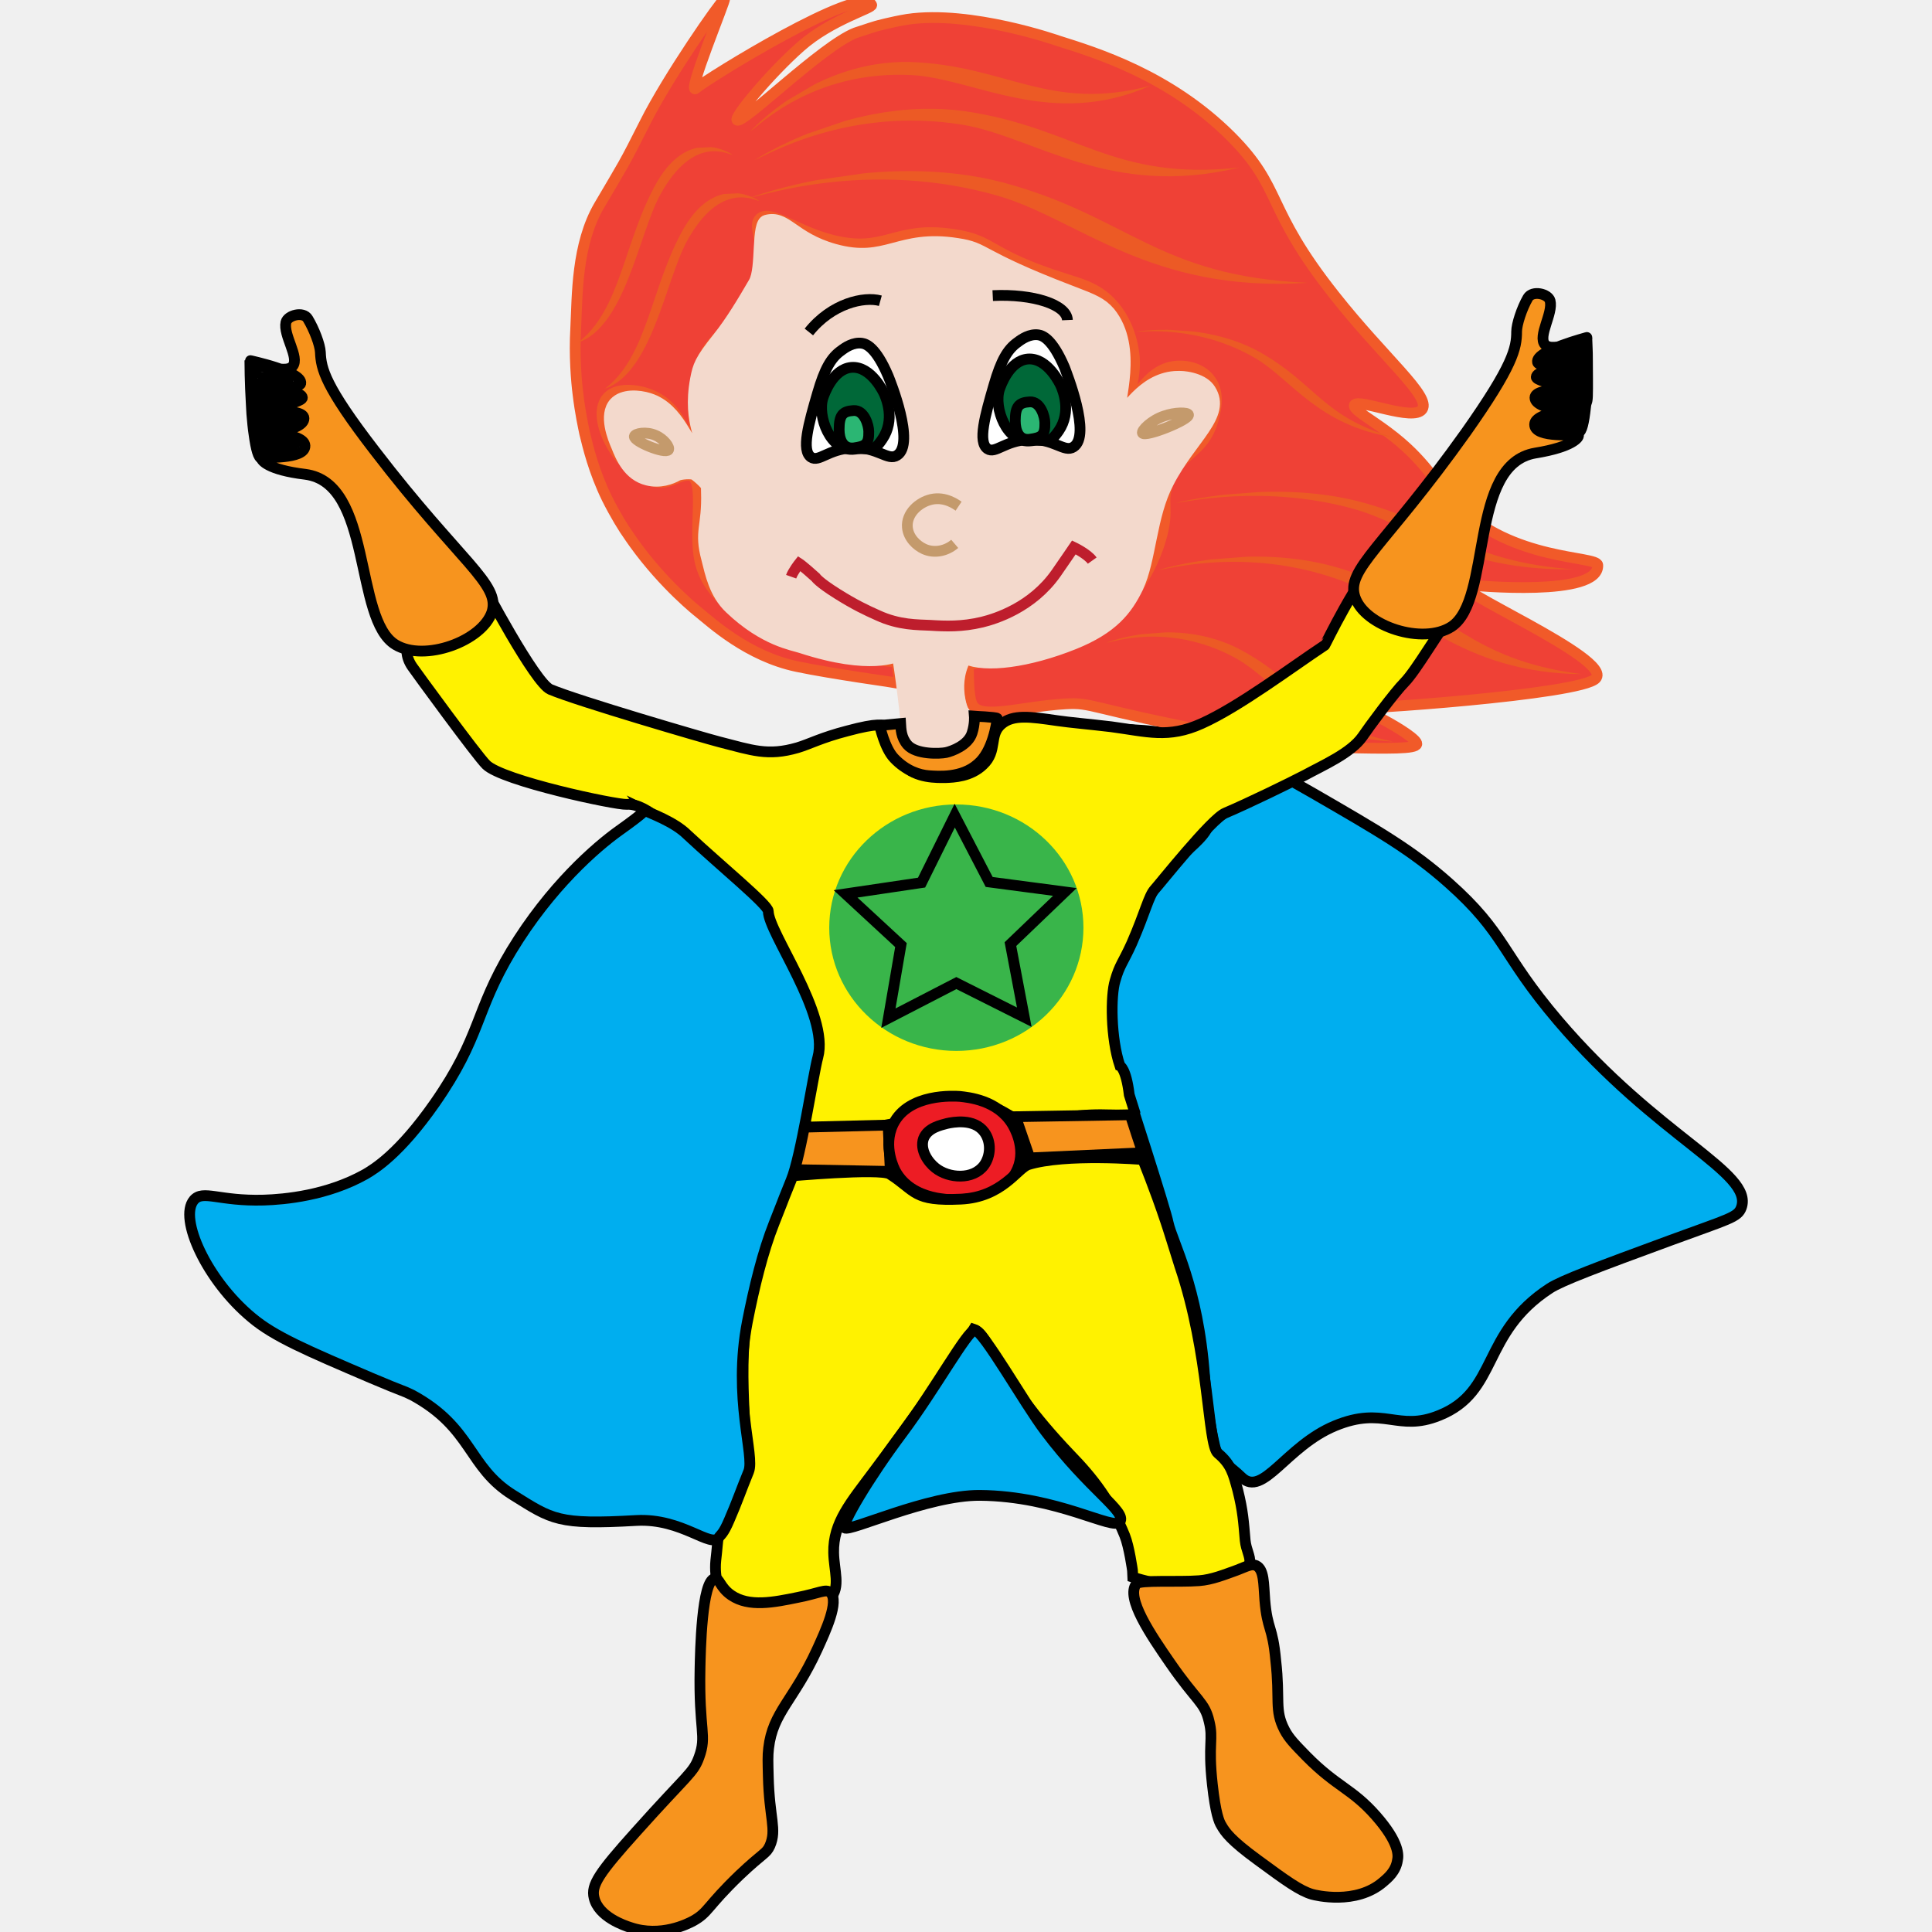
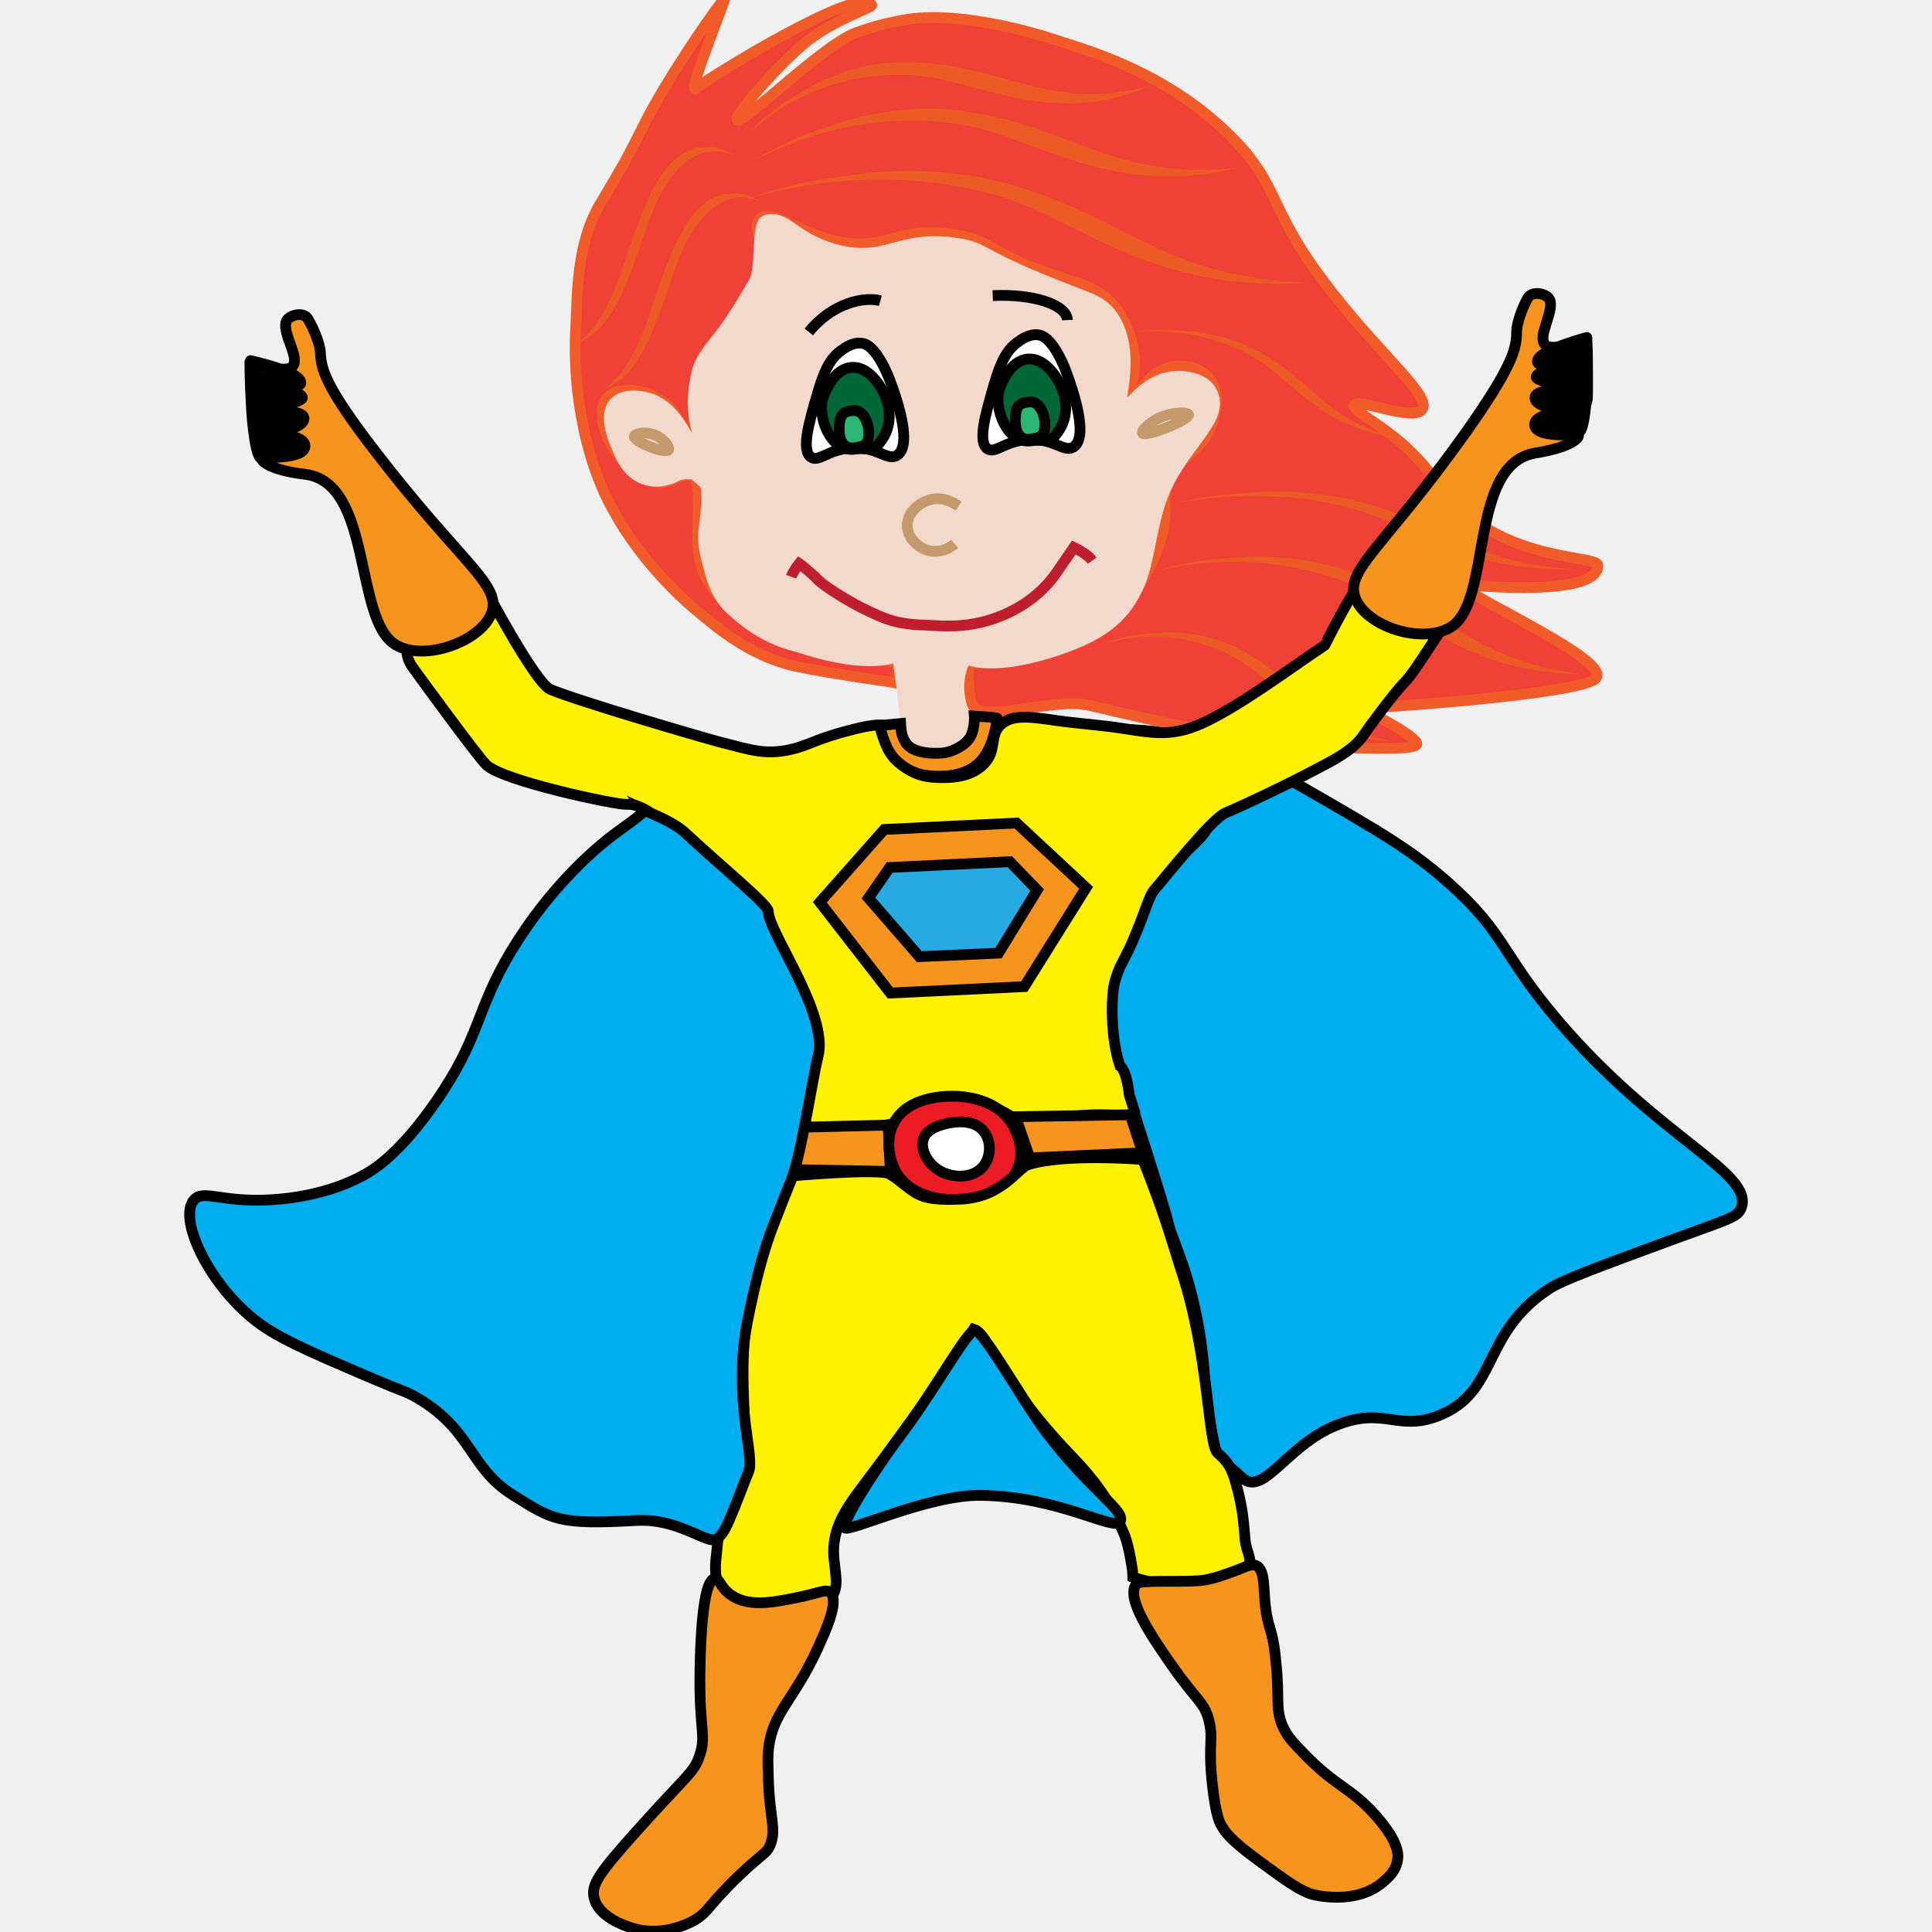
<svg xmlns="http://www.w3.org/2000/svg" xmlns:xlink="http://www.w3.org/1999/xlink" version="1.1" id="Layer_1" x="0px" y="0px" viewBox="0 0 600 600" enable-background="new 0 0 600 600" xml:space="preserve">
  <symbol id="Blond_Hair_4" viewBox="-11.3 -7.7 22.6 15.3">
    <g>
      <path fill="#EC5A25" d="M-11.3,6.9c0,0,5.6,2.6,10.6-1.9c5-4.6,5.8-10.2,12-12.7C4.7-6.6,2.2,0.8-1,3.9    C-6.1,8.8-10.8,6.9-11.3,6.9z" />
    </g>
  </symbol>
  <g>
    <path fill="#00AEEF" stroke="#000000" stroke-width="3.343" stroke-miterlimit="10" d="M385.6,458.8c6.6,6.4,13.8-9.7,29-16   c15.2-6.3,19.4,2,32.3-3.2c18.6-7.4,12.9-25.5,34.4-39.5c3.7-2.4,14.9-6.6,37.2-14.8c18.5-6.8,21.2-7.2,22.3-10.3   c3.8-10.9-25.9-21.6-56.9-58c-17.8-20.9-16.2-27-34-42.8c-11.5-10.2-21.6-16-42-27.8c-16.2-9.4-27.8-14.6-41.5-18   c-8-2-23.9-2.1-23.9-2.1s7.6,6.6,23.5,17.3c23,15.4-1.7,16.7-9.6,36.4c-6,14.9-15.5,18.8-13.9,28.4c0.9,4.9,3.1,16.5,5.1,22.7   c2.9,9,14.4,44.5,15.2,48.7c1.3,6,9.3,19.7,11.3,47.7c0.5,6.7,1.3,13.7,3.2,21.8C378.4,453.7,381.7,455,385.6,458.8z" />
    <path fill="#EF4136" stroke="#F15A29" stroke-width="3.343" stroke-miterlimit="10" d="M496.2,175.5c-0.2-3-26.7-1.1-44.2-19   c-6.5-6.7-9.3-13.6-21-22.3c-5.3-4-10.9-7-10.4-8.4c1-2.3,18.4,5.3,21.1,1.3c2.7-4.1-11.8-15.8-27.2-35.3   c-21.9-27.6-15.9-33.1-32.3-49.5c-19.1-19-41.8-25.9-53.5-29.6c0,0-27.2-9.6-46.9-6.7c-4.9,0.8-9.6,2.1-9.6,2.1s-3.3,1-6.5,2.1   c-10.5,4.1-35,28.5-36.8,27.1c-1.1-0.8,10.1-14.3,19.7-22.8s22.7-12,22.1-13c-3.5-6.5-51.4,23.1-54.5,25.9   c-3.4,3,9.5-28.1,8.8-27.7c-1.3,0.8-17.6,24.2-24.7,38.4c-6.8,13.5-6.4,12.4-14.2,25.7c-7.1,12.1-6.8,28-7.3,38   c-0.5,8.8,0.2,16.7,0.7,20.6c0.7,5.9,1.7,10.4,2.1,12.3c1,4.1,2.8,11.7,6.9,20.1c2.5,5,5.2,9.4,6.8,11.6c0,0,0.8,1.2,1.6,2.3   c9.4,13.1,20,21.4,20,21.4c4.1,3.3,15.3,13.7,30.6,16.9c10.4,2.2,31.3,5.1,31.8,5.2c0,0-1.3-11.9-0.8-6.6c0,0.1-52.5-4.5-60.6-29.4   c-3.5-10.7,2.2-29.1-4.5-28.6c-4,0.3-6,3.8-12.2,1.3c-10-4.1-18-19.8-12.4-25.6c3.2-3.3,10.7-2.4,15.5,0.4   c7.5,4.3,8.7,13.2,10.6,12.8c2.5-0.6-2.7-14.6,4.2-26.8c2.8-4.8,4.8-4.9,10.4-13.8c3.4-5.4,5.1-8.3,6.1-12.5   c1.9-8.8-2-13.2,0.4-15.5c3.1-3,10.8,3.7,22.5,6.7c16.7,4.2,19.2-4.6,37.6-1.8c13,1.9,10.3,6.2,35,13.9c4.4,1.4,9.4,2.7,13.7,7.1   c6.8,6.9,7.4,16.3,7.5,17.4c0.5,8.7-3.6,15.1-2.6,15.6c1.3,0.7,5.1-10.8,13.8-12.8c4.2-1,9.6,0.2,12.3,3.9   c3.5,4.5,1.4,10.9,0.7,13.3c-3.1,9.7-9.8,9.2-13.5,18.4c-2.7,6.7,0.4,7.9-2.5,17.8c-2,7-5.2,12.1-7,14.8   c-2.7,4.1-6.3,9.5-12.6,13.9c-4.7,3.3-10,4.7-20.7,7.6c0,0-4.9-0.6-19.6,2.8c0.4-3.7-0.4,9.3,1.4,12.4c2.6,4.8,15.2,0.5,28.8-0.3   c8.8-0.5,6.2,1.2,50.3,9.7c0,0,17.9,3.6,34.9,3.9h0.1c15.6,0.3,23.5,0.4,23.9-1.1c0.6-2.5-22.2-14.4-20.5-11.2   c0.4,0.7,71.5-4.1,76.1-9.2c5.6-6.1-48-28.9-40.2-29.1C458.1,181.9,496.7,185.5,496.2,175.5z" />
    <path fill="#F3D9CC" stroke="#F3D9CC" stroke-width="3.343" stroke-miterlimit="10" d="M281.9,229.3c0,0-1.6-16.1-3.2-25.5   c0,0-8.1,4.5-29.9-2.6c-2.6-0.9-11.5-2.1-22.1-12.2c-4.9-4.6-6.1-11-7.2-15.3c-2.4-8.9,0.2-9.8-0.1-20.9c0,0,2.2-0.7-3.7-5.3   c-0.8-0.6-4.4-0.3-5.3,0.2c-1.9,1.1-5.5,2.4-9.4,1.4c-5.8-1.4-8.2-7.1-9.5-10.4c-1.1-2.5-4.1-9.8-0.7-13.6   c2.6-2.8,7.6-2.4,10.8-1.4c9.9,3.1,12.1,15.4,15.2,14.8c2.6-0.6-3.5-6.4-0.8-20.8c0.8-4.1,1.3-5.8,6.9-12.8   c4.1-5.1,8-11.7,11.2-17.2c2.6-4.4,0.6-18.4,3.8-19.3c6.4-1.7,8.4,5.4,21.3,9c16.2,4.5,19.7-4.7,38.1-1.8   c9.4,1.4,5.9,3.5,35.2,14.7c7.1,2.7,9.6,3.7,12.2,6.7c9,11.1,2.2,28.7,3.5,30.4c1,1.3,6.1-9.7,16.6-10.5c3.6-0.3,9.1,0.8,11.1,4.1   c5.1,8.1-5.9,15.1-13,28.9c-5.5,10.5-5.4,23.9-9.5,32.6c-3.4,7-7.9,12.7-19.8,17.5c-14.2,5.7-27.6,7.4-33.7,4.6l0,0   c-4.8,9.2,0,18,0,18c0.1,1.1,0.2,2.8,0.3,5c-1.3,1.1-3.5,2.6-6.7,3.7c-0.9,0.3-1.9,0.5-3.2,0.6C285.6,232,281.9,229.3,281.9,229.3z   " />
    <use xlink:href="#Blond_Hair_4" width="22.6" height="15.3" x="-11.3" y="-7.7" transform="matrix(5.6779 -0.4323 -0.2197 -2.8854 425.4958 192.0375)" overflow="visible" />
    <use xlink:href="#Blond_Hair_4" width="22.6" height="15.3" x="-11.3" y="-7.7" transform="matrix(3.8132 -0.2903 -0.1943 -2.5527 388.0823 213.9199)" overflow="visible" enable-background="new    " />
    <path fill="#FFF200" stroke="#000000" stroke-width="3.343" stroke-miterlimit="10" d="M311,224.9c3.6-3.1,9-2.3,17.3-1.1   c4.1,0.6,10.1,1.1,16.8,1.9c11.2,1.5,17.7,3.7,28.1-1c11.6-5.2,27.8-17.4,38.2-24.3c0.2-0.1,10.1-21.1,17.5-27.9   c3-2.8,5.8,6.9,9.9,9.5c3.4,2,13.5,5.3,14.9,6.8c0,0-1.5,1.1-3.7,3.5c-3.2,3.7-10.1,15.8-13.8,19.6c-3.1,3.1-11.3,14.2-13.1,16.9   c-3.6,5.1-12.1,8.8-17.8,11.9c-4.6,2.4-17.5,8.7-24.8,11.8c-4.3,1.8-20.5,22.2-21.9,23.7c-1.9,2.1-2.8,6.8-7.1,16.7   c-2.8,6.2-3.8,6.7-5.2,11.7c-1.4,4.5-1.4,17.8,1.5,26.4c0,0,1.9,0.7,2.9,9l1.7,5.4c-0.7,2-7.3,0.1-17.3,1.1c-10,1-11.2,3-16.1,2   c-5.6-1.1-6.1-3.4-12.6-5.4c-5.4-1.6-12.2-1-14-0.4c-5.3,1.7-6,3.4-12.1,5.8c-1.7,0.7-0.8,0-5.7,1c-8.2,1.6-13.3,2-18.3,1.6   c-4.5-0.4-5.2-1-5.5-1.4c-2.5-2.8,0-7.7,1.7-17.4c0.5-3.1,2.1-10.3-0.7-18.9c-1.1-3.4-4-6.4-8.9-14.3c-5.9-9.5-5.2-9.7-7.1-14.8   c-1.1-2.6-1.3-2.5-9.7-10.1c-8.4-7.4-7.8-6.4-12.2-10.9c-4-4-12.7-14-19.3-13.5c-3.3,0.2-38.6-7.3-43.6-12.3   c-2.8-2.7-22.2-29.3-23-30.5c-4.3-6.3,1-11.4,2.4-12.6c5.5-5,6.8-4.4,10.7-8.9c4.2-5,5.6-11.1,8-5.8c1.2,2.5,17.1,32.4,21.8,34.4   c8.5,3.6,47.8,15.1,52.5,16.3c10.2,2.6,15,4.5,24.3,1.8c3.7-1.1,7.3-3.1,15.4-5.2c9.6-2.6,11.4-1.9,12.3-1.3   c3.6,2.4,1.1,7.2,5,11.7c4,4.4,10.8,4.1,13.2,4.1c2.6-0.1,7.9-0.3,11.7-4C309.9,233.2,307,228.3,311,224.9z" />
+     <polygon fill="#F7941E" stroke="#000000" stroke-width="3.343" stroke-miterlimit="10" points="315.7,255.6 337.3,275.7    318.1,306.4 276.5,308.4 254.6,280.2 274.6,257.6  " />
+     <polygon fill="#27AAE1" stroke="#000000" stroke-width="3.343" stroke-miterlimit="10" points="322.1,276.4 310.1,296    285.5,297.1 269.7,278.9 276.3,269.4 313.6,267.6  " />
    <path fill="#F7941E" stroke="#000000" stroke-width="3.343" stroke-miterlimit="10" d="M351,346.2c1.3,4,2.5,7.8,3.9,11.8   l-35.1,1.6l-4.4-12.8L351,346.2z" />
    <polygon fill="#F7941E" stroke="#000000" stroke-width="3.343" stroke-miterlimit="10" points="275.8,349.4 276.5,363.8    244.6,363.2 247.8,350.1  " />
    <path fill="#ED1C24" stroke="#000000" stroke-width="3.343" stroke-miterlimit="10" d="M314.3,349c0.5,0.8,4.5,7.4,1.7,14   c-3.6,8.6-15.1,9.4-17.5,9.5c-2.6,0.2-15.2,0.6-20.4-8.8c-0.2-0.4-4.1-7.6-0.7-14.6c4.8-9.7,19.1-8.7,20.7-8.6   C300.7,340.8,309.7,341.6,314.3,349z" />
    <path fill="#FFFFFF" stroke="#000000" stroke-width="3.343" stroke-miterlimit="10" d="M305.7,351.6c2.2,3,2,7.4-0.1,10.3   c-3.4,4.6-11,4.1-15.1,0.8c-2.3-1.8-4.9-5.6-3.7-9.1c1.3-3.4,5.5-4.2,7.3-4.7C295.9,348.5,302.5,347.2,305.7,351.6z" />
    <path fill="#FFF200" stroke="#000000" stroke-width="3.343" stroke-miterlimit="10" d="M354.9,360.1c0,0,3.7,9,7.1,19.2   c0.6,1.7,3,9.4,4.4,13.9c9.3,27.4,8.6,55.4,11.8,58.1c4.2,3.5,4.8,6.4,6.2,11.5c1.6,6.4,1.8,9.8,2.3,15.6c0.3,3,1.7,5,1.4,6.9   c-0.4,2.8-4.8,4.2-7.9,5.2c-1.6,0.6-8.9,2-14.7,1.9c-6.2-0.1-13.7-2.6-13.7-2.6l-0.1-2.1c0,0-1-7.3-2.4-10.8   c-4.3-10.6-9.6-17.6-17.1-25.3c-22.9-24-24.9-37.2-29.8-38.8c0,0-8.3,13.8-31.2,44.4c-6.9,9.3-12.5,15.6-12.3,25   c0.1,5.5,2.2,10.7-1,14.1c-0.7,0.8-2,1.8-10.1,2.7c-14.8,1.5-19.3-0.9-20.6-1.7c-1.5-0.9-4.3-2.6-4.5-5.2c-0.3-2.4-0.7-4.4-0.4-7.5   c0.9-7.5,0.3-9.5,3.9-16.3c1.5-3,2.6-7,4.1-10.6c3.1-7.6-1.6-28.5,1.7-49c1.9-11.2-0.5-20.1,2.9-23.7c6-6.4,9.6-19.7,9.6-19.7   s28.7-2.6,31.8-0.7c8.3,5.3,7.2,8.5,22.1,7.8c12.8-0.6,17.5-9.5,20.9-10.7C330.8,358.1,354.9,360.1,354.9,360.1z" />
    <path fill="#F7941E" stroke="#000000" stroke-width="3.343" stroke-miterlimit="10" d="M392.8,496.9c-0.4-5.1-0.2-9.5-2.7-10.7   c-1.4-0.6-2.6,0.1-5.9,1.4c-3.9,1.4-7.8,3-11.8,3.3c-6.5,0.5-18.5-0.3-19.5,1c-3.4,4.3,4.6,16,10.4,24.4   c8.4,12.2,10.8,12.2,12.2,18.3c1.4,5.6-0.4,6.8,1,19.5c1,9.1,2.1,11.7,2.8,12.8c1.2,2.1,2.9,4.6,11.4,10.8   c8.7,6.4,13,9.5,16.8,10.6c1.1,0.3,13.6,3.4,22-3.8c1.4-1.2,4-3.3,4.5-6.8c0.3-1.4,0.7-5.4-6.7-13.8c-7.5-8.5-12.1-8.9-21.5-18.4   c-3.7-3.8-5.5-5.6-6.9-8.3c-3.2-6.2-1.3-9.2-2.7-21.5C395.2,504.7,393.6,506.5,392.8,496.9z" />
    <path fill="#F7941E" stroke="#000000" stroke-width="3.343" stroke-miterlimit="10" d="M253.8,512.2c2.5-5.5,6.9-14.9,4.1-17.6   c-1.4-1.3-3.5,0.2-10.2,1.5c-7.3,1.5-15.1,3.1-20.6-0.7c-3.5-2.4-3.7-5.4-5.1-5.2c-4.1,0.5-4.5,23.1-4.6,27.9   c-0.4,19.7,2.2,20.7-0.3,27.6c-1.8,5-3.5,5.2-19.5,23.1c-11.5,12.8-14.1,16.6-13.1,20.6c1.4,5.9,9.4,8.6,11.3,9.2   c9.4,3.2,17.9-1.2,19.4-2c4.9-2.7,4.2-4.4,14.5-14.3c7.5-7.1,8.2-6.5,9.4-9.1c2.2-5.1-0.2-8.5-0.5-21.6c-0.1-4.2-0.2-6.3,0.1-8.7   C240,531.7,246.5,528.1,253.8,512.2z" />
    <path fill="#00AEEF" stroke="#000000" stroke-width="3.343" stroke-miterlimit="10" d="M200.2,251.7c0,0,0.3,0.4-8,6.3   c-7,5-21.3,17.3-33.4,37.3c-11.4,19-9.3,26.5-23.7,47.2c-11.1,15.9-18.8,20.5-21.7,22.2c-11.8,6.6-25,7.8-31.5,8   c-13.9,0.4-18.9-3.3-21.7,0c-4.8,5.7,4.1,25,18,36.5c7,5.9,17.1,10.2,37.2,18.8c10.6,4.5,9.5,3.7,12.7,5.3   c18.7,10.2,17.2,22.3,31.2,31c12.2,7.6,13.9,9.3,38.3,7.9c14.3-0.8,23.3,8.9,25.7,5.2c0.5-0.8,1.3-0.9,3.2-5.4   c2.4-5.5,3.7-9.4,6-15c2-5-5-22.6-0.4-46.5c2.1-10.7,4.8-21.8,8.3-30.6c5.3-13.4,1.3-3.5,5.3-13.4c3.1-7.5,6.8-32.6,8.3-38.2   c3.6-13.3-15.4-38.7-15.4-45.3c0-2-14.7-14-25.2-23.8C209.4,255.2,201.8,252.5,200.2,251.7z" />
    <path fill="#00AEEF" stroke="#000000" stroke-width="3.343" stroke-miterlimit="10" d="M262.3,474.5c1.4,1.4,25.8-10.2,42-10.1   c24.2,0.2,41.5,11.1,43.5,8.2c2.2-3.2-9.4-9.8-23.2-28.2c-6.5-8.6-19.3-31.4-21.9-31.3c-2.3,0.1-12.2,18.2-22.6,32.1   C269.7,459.1,261.3,473.4,262.3,474.5z" />
    <path fill="none" stroke="#C49A6C" stroke-width="3.343" stroke-miterlimit="10" d="M207.6,139.7c0.5-0.8-1.4-3.4-4-4.5   c-2.9-1.3-6.4-0.6-6.6,0.3C196.7,137.1,206.6,141.1,207.6,139.7z" />
    <path fill="none" stroke="#C49A6C" stroke-width="3.343" stroke-miterlimit="10" d="M354.8,134.5c-0.4-0.8,2.8-4,6.7-5.3   c3.3-1.2,7.4-1.2,7.6-0.4C369.4,130.4,355.6,135.9,354.8,134.5z" />
    <g>
      <path fill="#FFFFFF" stroke="#000000" stroke-width="3.343" stroke-miterlimit="10" d="M333.4,138.8c-2.9,1.9-6-2.7-14-2.3    c-7.4,0.4-10.3,4.5-12.7,2.9c-3.1-2.1-0.8-10.3,2-19.9c2.2-7.6,4.2-11,7.3-13.2c1.3-1,3.8-2.7,6.5-2.3c1.3,0.2,4.3,1.2,8.1,10.1    C331.2,115.8,339,135.2,333.4,138.8z" />
      <path fill="#006838" stroke="#000000" stroke-width="3.343" stroke-miterlimit="10" d="M328.8,133.8c4.1-6,1.2-12.7,0.7-13.9    c-0.2-0.5-4.1-8.9-10.3-8.4c-5.7,0.5-8.4,8.2-8.8,9.4c-1.9,5.7,2.3,17,9.8,16C325.2,136.2,325.6,138.4,328.8,133.8z" />
      <path fill="#2BB673" stroke="#000000" stroke-width="3.343" stroke-miterlimit="10" d="M319.9,136.4c3.5-0.5,4.7-1.1,4.6-5.1    c0-1.8-1.3-6.7-4.7-6.5c-3.4,0.2-4.5,1.4-4.5,5.9C315.3,133.9,316.5,136.9,319.9,136.4z" />
    </g>
    <path fill="none" stroke="#000000" stroke-width="3.343" stroke-miterlimit="10" d="M273.4,93.4c-5.1-1.4-15.1,0.8-22.2,9.7" />
    <path fill="none" stroke="#000000" stroke-width="3.343" stroke-miterlimit="10" d="M331.5,99.4c-0.2-4.8-10.6-8.2-23.2-7.6" />
    <line fill="none" stroke="#000000" stroke-width="3.343" stroke-miterlimit="10" x1="261.6" y1="101.6" x2="261.6" y2="101.6" />
    <g>
      <path fill="none" stroke="#C49A6C" stroke-width="3.343" stroke-miterlimit="10" d="M297.7,157.2c-0.6-0.4-4.1-3.1-8.5-2.1    c-3.9,0.9-7.8,4.4-7.4,8.7c0.3,3.2,2.8,5.6,5.2,6.7c3.1,1.4,6.8,0.7,9.5-1.6" />
    </g>
    <path fill="none" stroke="#BE1E2D" stroke-width="3.343" stroke-miterlimit="10" d="M339.2,174.1c-1.5-2.1-5.7-4.1-5.7-4.1   s-3.2,4.7-5.5,8c-7.5,10.7-18.9,14.2-23,15.2c-6.3,1.5-11.3,1.3-16.1,1c-3.8-0.2-9.6,0-16.3-3.1c-3.6-1.6-7.2-3.3-12.6-6.7   c-5.9-3.7-6.7-5.1-6.7-5.1c-4-3.6-5.1-4.3-5.1-4.3s-1.9,2.4-2.5,4.1" />
    <g>
      <path fill="#FFFFFF" stroke="#000000" stroke-width="3.343" stroke-miterlimit="10" d="M278.6,141.4c-2.9,1.9-6-2.7-14-2.3    c-7.4,0.4-10.3,4.5-12.7,2.9c-3.1-2.1-0.8-10.3,2-19.9c2.2-7.6,4.2-11,7.3-13.2c1.3-1,3.8-2.7,6.5-2.3c1.3,0.2,4.3,1.2,8.1,10.1    C276.5,118.4,284.3,137.8,278.6,141.4z" />
      <path fill="#006838" stroke="#000000" stroke-width="3.343" stroke-miterlimit="10" d="M274,136.4c4.1-6,1.2-12.7,0.7-13.9    c-0.2-0.5-4.1-8.9-10.3-8.4c-5.7,0.5-8.4,8.2-8.8,9.4c-1.9,5.7,2.3,17,9.8,16C270.5,138.8,270.9,141,274,136.4z" />
      <path fill="#2BB673" stroke="#000000" stroke-width="3.343" stroke-miterlimit="10" d="M265.2,139.1c3.5-0.5,4.7-1.1,4.6-5.1    c0-1.8-1.3-6.7-4.7-6.5c-3.4,0.2-4.5,1.4-4.5,5.9C260.6,136.5,261.8,139.5,265.2,139.1z" />
    </g>
    <use xlink:href="#Blond_Hair_4" width="22.6" height="15.3" x="-11.3" y="-7.7" transform="matrix(-2.2405 0.1074 -0.1834 -3.8275 211.7553 90.0332)" overflow="visible" enable-background="new    " />
    <use xlink:href="#Blond_Hair_4" width="22.6" height="15.3" x="-11.3" y="-7.7" transform="matrix(-2.2405 0.1074 -0.1834 -3.8275 203.4226 75.686)" overflow="visible" enable-background="new    " />
    <use xlink:href="#Blond_Hair_4" width="22.6" height="15.3" x="-11.3" y="-7.7" transform="matrix(7.3448 -1.0617 -0.4991 -3.453 319.3087 73.2398)" overflow="visible" enable-background="new    " />
    <use xlink:href="#Blond_Hair_4" width="22.6" height="15.3" x="-11.3" y="-7.7" transform="matrix(5.9357 -2.025 -1.1236 -3.2935 309.1876 49.5482)" overflow="visible" enable-background="new    " />
    <use xlink:href="#Blond_Hair_4" width="22.6" height="15.3" x="-11.3" y="-7.7" transform="matrix(4.3565 -2.564 -1.766 -3.0007 294.5144 32.4618)" overflow="visible" enable-background="new    " />
    <use xlink:href="#Blond_Hair_4" width="22.6" height="15.3" x="-11.3" y="-7.7" transform="matrix(3.6412 0.2508 0.1283 -1.8636 392.918 118.7064)" overflow="visible" enable-background="new    " />
    <use xlink:href="#Blond_Hair_4" width="22.6" height="15.3" x="-11.3" y="-7.7" transform="matrix(5.3656 -0.4085 -0.1555 -2.0422 426.7288 165.7039)" overflow="visible" enable-background="new    " />
    <g>
      <path fill="#F7941E" stroke="#000000" stroke-width="3.343" stroke-miterlimit="10" d="M122.8,200.2c-13-7.9-7-50.2-28-52.9    c-11.7-1.4-13.7-4.4-13.6-5c0.1-0.5,13.7,0.6,13.5-3.9c-0.2-4.1-14.7-4.3-14.7-3.8c-0.1,0.6,14.5-0.6,14.4-4.7    c-0.1-3.6-15.8-1.6-15.8-1.7c0-0.1,15.4-3,15.3-4.7c-0.2-2.9-15.9-2.6-15.9-2.8s15,0.3,15.4-1.6c0.7-3.7-16.2-7.2-15.6-7.1    c0.3,0,10.8,4.6,13.1,1.7c2.2-2.7-3-9.6-2.1-13.6c0.5-2.2,5.4-3.5,6.8-1.1c2,3.3,3.8,8.1,3.9,10.4c0.2,5.1,1.4,10.5,16.9,30.6    c26.7,34.8,39,41.3,36.4,50C149.8,199.1,131.8,205.7,122.8,200.2z" />
      <path fill="none" stroke="#000000" stroke-width="3.343" stroke-miterlimit="10" d="M77.6,111.9c0,3.1,0.1,6.1,0.2,8.9    c0.1,2.8,0.3,5.4,0.4,7.7c0.2,2.4,0.4,4.6,0.7,6.5c0.6,4.5,1.4,7.3,2.3,7.3" />
      <g>
        <g>
          <path d="M78.4,114.5c0,1.2-0.4,3.4,0.4,4.3c0.7,0.9,1.4,0.5,2.2,0.4c1.5-0.1,3,0.8,4.6,0.7c1.7,0,3.4-0.4,4.9-1      c0.8-0.3,0.8-1.3,0-1.5c-1.9-0.7-3.7-1.5-5.6-2.2c-1.4-0.6-3.2-1.5-4.6-1.4c-0.4,0-0.7,0.2-0.8,0.6c-0.4,1.3-0.6,2.9,0.9,3.3      c0.6,0.2,1.3,0,1.9,0.2c0.6,0.2,1.2,0.5,1.7,0.7c1.1,0.4,2,0.7,3.1,0.5c0.9-0.1,1.1-1.3,0.2-1.5c-2.1-0.8-4.1-1.7-6.4-2.1      c-1-0.2-1.4,1.4-0.4,1.5c2.2,0.3,4.2,1.3,6.4,2.1c0.1-0.5,0.1-1.1,0.2-1.5c-1.6,0.2-2.9-0.7-4.4-1.2c-0.3-0.1-1.1-0.4-1.4-0.3      c-0.7-0.2-0.8,0-0.4,0.4c0-0.6,0.1-1.1,0.2-1.6c-0.3,0.2-0.5,0.4-0.8,0.6c1.5-0.2,3.9,1.2,5.2,1.7c1.5,0.7,3,1.3,4.5,1.8      c0-0.5,0-1.1,0-1.5c-2.7,0.9-5,1.1-7.7,0.3c-0.7-0.2-1.3-0.2-1.9-0.2c-0.9-0.1-0.3,0.4-0.4-0.4c-0.1-0.9-0.1-1.7,0-2.6      C80,113.5,78.5,113.6,78.4,114.5L78.4,114.5z" />
        </g>
      </g>
      <g>
        <g>
          <path d="M78.6,122.8c0.1,1.4,0.2,2.8,0.3,4.1c0.1,0.8,1.1,1.2,1.4,0.4c0.7-1.4,3.8-1.4,5-1.6c1.6-0.4,3.2-0.9,4.7-1.3      c0.6-0.2,0.8-0.9,0.4-1.4c-1.4-1.6-3.7-1.4-5.6-1.3c-1.3,0-4.9-0.8-5.4,1c-0.3,1.1,0.4,2.4,1.4,2.4c1.3,0.1,2.6-0.3,3.9-0.3      c1.4,0.1,2.6,0,4-0.3c1-0.3,0.6-1.8-0.4-1.5c-1.5,0.4-3,0.2-4.5,0.2c-0.5,0-1,0-1.4,0.1c-0.2,0-1.7,0.1-1.3,0.2      c2.3,0.5,6.6-1.4,8.4,0.8c0.1-0.5,0.2-0.9,0.4-1.4c-2.4,0.7-4.7,1.4-7.2,1.7c-1.5,0.2-2.8,0.5-3.6,1.9c0.5,0.1,1,0.3,1.4,0.4      c-0.1-1.4-0.2-2.8-0.3-4.1C80.1,121.8,78.5,121.8,78.6,122.8L78.6,122.8z" />
        </g>
      </g>
      <g>
        <g>
          <path d="M83.5,124.1c0.7,0,2-0.3,2.7,0c0.4,0.2,0.7,0.6,1.1,0.7c0.6,0.2,1.4,0.1,1.9,0.1c0.8,0,1.7,0.1,2.5-0.2      c0.4-0.1,0.6-0.4,0.6-0.8v-0.1c0-0.3-0.2-0.6-0.4-0.7c0,0-0.1,0-0.1-0.1c-0.9-0.6-1.6,0.9-0.8,1.4c0,0,0.1,0,0.1,0.1      c-0.1-0.2-0.3-0.5-0.4-0.7v0.1c0.2-0.3,0.4-0.5,0.6-0.8c-0.7,0.2-1.6,0.2-2.3,0.1c-0.5,0.1-1,0-1.4-0.3      c-0.2-0.1-0.3-0.2-0.5-0.4c-1.1-0.4-2.3-0.2-3.5-0.2C82.5,122.4,82.5,124.1,83.5,124.1L83.5,124.1z" />
        </g>
      </g>
      <g>
        <g>
          <path d="M79.9,126c0.4,0,0.8,0,1.2,0c1.1,0,1.1-1.6,0-1.6c-0.4,0-0.8,0-1.2,0C78.9,124.4,78.9,126,79.9,126L79.9,126z" />
        </g>
      </g>
      <g>
        <g>
          <path d="M79.6,130.8c4.3,0,8.8,0,13.1,0c-0.1-0.5-0.1-1.1-0.2-1.5c-2.7,0.8-5.4,1.5-8.1,2.3c-0.7,0.2-1.4,0.3-1.9,0.6      c-0.3,0-0.6,0.2-0.8,0.3c-0.3,0.3-0.4,0.3-0.4-0.2c-1.4-0.9,2-0.5,2.6-0.5c1.4,0,2.6-0.1,4-0.3c0.2,0,1.9-0.2,1.9-0.2      c0-0.2-1.6-0.2-1.8-0.2c-0.9,0.1-1.6,0.4-2.4,0.7c-0.4,0.2-0.9,0.5-1.4,0.6c-0.5,0.4-1,0.3-1.4-0.2c-0.9-0.1-1.2-0.3-0.7-0.7      c0.1,0.5,0.1,1,0.2,1.4c0.2-0.1,0.4-0.2,0.6-0.3c1.1-0.1,1.1-1.6,0-1.6c-0.7,0-0.9,0-1.4,0.5c-0.5,0.4-0.6,1.4,0.2,1.4      c1.4,0.2,2.4-1.4,1.1-2.4c-1.2-1-2.3-0.1-2.5,1.2c-0.3,2.6,2.2,2.9,4.1,2.3c0.8-0.3,1.5-0.8,2.4-1c1-0.3,1.8-0.2,2.8-0.4      c0.8-0.1,1.7-0.4,2.1-1.2c1.1-2-1.7-1.9-2.9-1.8c-2.3,0.2-4.5,0.4-6.9,0.3c-0.9,0-1.7-0.3-2.2,0.6c-0.6,1,0.2,3.2,1.3,3.5      c1.4,0.4,4.2-1.1,5.4-1.4c2.2-0.7,4.4-1.3,6.7-1.9c0.9-0.3,0.7-1.5-0.2-1.5c-4.3,0-8.8,0-13.1,0      C78.5,129.2,78.5,130.8,79.6,130.8L79.6,130.8z" />
        </g>
      </g>
      <g>
        <g>
          <path d="M80.1,137.5c2.5-0.1,5-0.2,7.5,0.1c1.2,0.1,2.6,0.2,3.8,0.6c0.6,0.2,0.6,0.1,0.1-0.2c-0.7,0.3-1.4,0.6-2.1,0.9      c-1.1,0.4-2.1,0.7-3.3,0.8c-0.2,0-5.1,0.9-4.2-1c0.3-0.5,3.8-0.7,4.3-0.8c0.7-0.1,4.5-0.1,1.7,0.6c-0.9,0.2-1.7,0.3-2.6,0.5      c-1.3,0.2-3.5,0.5-1-0.1c0.9-0.2,1.8-0.4,2.8-0.5c0.8,0.2,1.4,0.1,1.8-0.4c-0.1,0-0.1,0-0.2,0c-1.2,0.1-2.4,0.4-3.5,0.7      c-0.6,0.2-1.2,0.3-1.7,0.5c0.1,0.7,0.5,0.8,1.1,0.3c1,0,2.1-0.5,3.1-0.6c1.1-0.1,0.6-1.6-0.4-1.5c-1.5,0.2-7,0.8-4.9,3.5      c0.2,0.2,0.6,0.3,0.8,0.2c2.2-0.8,4.4-1,6.7-1.5c0.7-0.2,1.2-0.3,1.4-1.1c0.4-2.2-3.3-1.8-4.4-1.6c-1.4,0.2-6.4,0.1-5.9,2.7      c0.6,2.6,5.7,0.9,7,0.6c1.4-0.3,4.1-1.4,2.5-3.1c-0.8-0.9-2.3-0.9-3.4-0.8c-1.7,0.2-3.5,0.5-5.2,0.6c-2.1,0.1-2.3,2.9-0.9,4.2      c1.5,1.4,6.2,0.1,7.9-0.4c1-0.3,6-1.6,4-3.6c-1-1-3.6-0.9-4.9-1c-2.6-0.3-5.3-0.3-7.9-0.2C79.2,135.9,79.2,137.6,80.1,137.5      L80.1,137.5z" />
        </g>
      </g>
    </g>
    <path fill="#F7941E" stroke="#000000" stroke-width="3.343" stroke-miterlimit="10" d="M309.7,223.1c0-0.2-2.3-0.4-3.8-0.5   c-0.6,0-3.3-0.2-3.3-0.2s0.2,2.4-0.7,5.2c-1.2,3.9-6.3,5.7-8.1,6.1c-1.9,0.4-9.3,0.7-12-2.4c-2-2.3-2-5-2.1-6.6l-6.5,0.6   c0,0,1.5,7.1,4.5,10.2c3.7,3.9,7.8,5.2,10.8,5.4c2.8,0.2,10.2,0.8,15.1-3.6C308.3,233.4,309.5,224.7,309.7,223.1z" />
    <g>
      <path fill="#F7941E" stroke="#000000" stroke-width="3.343" stroke-miterlimit="10" d="M450.8,194.6c12.7-8.4,5.2-50.4,26-53.9    c11.7-1.9,13.6-4.9,13.4-5.5c-0.1-0.5-13.7,1.1-13.6-3.4c0.1-4.1,14.5-4.8,14.6-4.2c0.1,0.6-14.5-0.1-14.5-4.1    c0-3.6,15.7-2.2,15.8-2.3c0-0.1-15.5-2.4-15.4-4.1c0.1-2.9,15.8-3.2,15.8-3.4c0-0.2-15,0.9-15.4-1.2c-0.8-3.6,15.9-7.8,15.3-7.7    c-0.3,0-10.6,5-13,2.2c-2.3-2.6,2.6-9.7,1.6-13.6c-0.6-2.2-5.5-3.3-6.9-0.9c-1.9,3.3-3.5,8.2-3.5,10.5c0,5.1-1.1,10.5-15.7,31.2    c-25.5,35.8-37.4,42.6-34.5,51.2C423.8,194.5,441.9,200.4,450.8,194.6z" />
      <path fill="none" stroke="#000000" stroke-width="3.343" stroke-miterlimit="10" d="M492.8,104.9c0.1,3.2,0.2,3.8,0.2,6.7    c0,2.9,0.1,8.9,0,11.4c-0.1,2.5-0.4,1.4-0.6,3.5c-0.5,4.7-1.2,7.6-2.1,7.7" />
      <g>
        <g>
          <path d="M490.7,107.7c0,0.6-0.1,1.3,0.1,1.7c-0.3,0.8-0.1,1.1,0.5,0.8c0.7,0,0.8-0.1,0.1-0.2c-1.1-0.3-2.1,0-3.1,0.3      c-3.1,0.8-5.7,0.8-8.9,0c0,1.1,0,2,0,3.1c1.9-0.6,3.9-1.4,5.8-2.1c1.5-0.6,4.1-1.9,5.8-1.8c-0.5-0.4-1.1-0.8-1.5-1.2      c0.2,0.5,0.3,1.2,0.2,1.6c0.3-0.5,0.5-1,0.8-1.4c-0.2,0.1-2.3,0.3-3,0.5c-1.5,0.5-2.9,1.2-4.5,1.2c0,1.1,0,2.1,0,3.2      c0.3,0,1.3,1.4,1.8,1.6c0.7,0.4,1.4,0.5,2.2,0.2c1.9-0.7,2.3-3.8,4.1-4.3c1.9-0.6,1.2-3.7-0.9-3.1c-1.5,0.5-3.2,2.3-3.8,3.8      c-0.1,0.2-0.3,0.4-0.4,0.5c0.6,0.2,0.7,0.2,0.3-0.1c-0.4-0.3-0.7-0.7-1-1c-0.7-0.6-1.4-1-2.2-0.9c-2,0.1-2,3.1,0,3.2      c1.5,0.1,2.9-0.3,4.2-0.8c1.4-0.5,2.7-0.5,4.1-0.9c1.9-0.6,2-2.5,1.4-4.2c-0.3-0.7-0.8-1.2-1.5-1.2c-1.8-0.1-4,1-5.7,1.6      c-2.2,0.9-4.4,1.7-6.7,2.5c-1.4,0.5-1.6,2.7,0,3.1c1.8,0.4,3.8,0.8,5.7,0.8c2.3,0,4.4-1,6.7-1c3.4,0,3.1-2.6,2.9-5.6      C493.8,105.6,490.6,105.6,490.7,107.7L490.7,107.7z" />
        </g>
      </g>
      <g>
        <g>
          <path d="M490.8,114.5c-0.1,1.5-0.1,3-0.2,4.5c1-0.3,2-0.6,3-0.8c-1.1-1.7-2.7-2.1-4.6-2.3c-3.1-0.3-6-0.9-9-1.5      c0.2,0.9,0.5,1.8,0.7,2.7c1.2-1.3,3.4-0.9,4.9-0.9c1.1,0,4.3-0.5,4.8-0.1c-0.3-0.5-0.5-1-0.8-1.4c0,1.5,0.1,3.2-0.1,4.7      c1.1-0.1,2.1-0.3,3.2-0.4c-0.1-0.6,0-2.5-0.5-3.6c-0.2-0.5-0.9-0.8-1.4-0.8c-1.4,0-2.8-0.2-4.2-0.2c-1.6,0.1-3.3,0.3-5,0      c-2-0.4-2.9,2.7-0.9,3.1c1.6,0.3,3.3,0.3,5,0.2c1.7-0.1,3.4,0.1,5.1,0.1c-0.5-0.3-1-0.5-1.4-0.8c0,0.1,0,2,0.1,2.8      c0.4,1.9,3,1.3,3.2-0.4c0.2-1.8,0.8-5.7-1.4-6.5c-1-0.4-2.3-0.1-3.3,0c-1.4,0-3,0-4.4,0.1c-1.9,0.1-3.9,0.3-5.2,1.8      c-0.8,0.9-0.5,2.4,0.7,2.7c1.9,0.5,3.9,0.9,5.9,1.2c1.3,0.2,5.1,0.1,5.8,1.2c0.9,1.4,2.9,0.8,3-0.8c0.1-1.5,0.1-3,0.2-4.5      C494.1,112.4,490.8,112.4,490.8,114.5L490.8,114.5z" />
        </g>
      </g>
      <g>
        <g>
          <path d="M488.3,114.2c-1.2,0-2.4-0.1-3.5,0.3c-0.2,0.1-0.3,0.2-0.4,0.4c-0.5,0.3-1,0.4-1.4,0.3c-0.7,0.1-1.7,0.1-2.3,0      c0.2,0.2,0.4,0.4,0.6,0.6v-0.1c-0.1,0.3-0.3,0.6-0.4,0.9c0,0,0.1,0,0.1-0.1c0.9-0.6,0-1.9-0.8-1.4c0,0-0.1,0-0.1,0.1      c-0.3,0.2-0.4,0.5-0.4,0.9v0.1c0,0.3,0.3,0.5,0.6,0.6c1.2,0.3,3.1,0.3,4.2,0c0.5-0.1,0.8-0.6,1.2-0.7c0.8-0.3,1.9-0.1,2.8-0.1      C489.4,115.9,489.4,114.2,488.3,114.2L488.3,114.2z" />
        </g>
      </g>
      <g>
        <g>
          <path d="M492,116.1c-0.4,0-0.8,0-1.2,0c-1.1,0-1.1,1.6,0,1.6c0.4,0,0.8,0,1.2,0C493,117.6,493,116.1,492,116.1L492,116.1z" />
        </g>
      </g>
      <g>
        <g>
          <path d="M492.6,120.1c-4.8,0.2-9.6,0.4-14.4,0.5c-1.7,0.1-2.2,2.7-0.4,3.2c2.4,0.6,4.9,1.1,7.3,1.6c2,0.5,4.1,1.3,6.3,1.3      c0.6,0,1.2-0.3,1.4-0.8c0.8-1.4,1.4-3.8-0.3-4.6c-1.1-0.6-2.8-0.1-4,0c-2,0.1-4-0.1-6-0.1c-1.5,0-4.2-0.2-4.1,2.2      c0.3,2.8,4,2.2,5.8,2.5c2.3,0.4,5.3,2.4,7.4,0.6c1.3-1,1.6-3.5,0.4-4.6c-3.3-2.9-6.4,4.6-1.4,3.8c1.4-0.3,1.4-2.2,0.4-2.9      c-0.7-0.5-1.1-0.6-1.9-0.6c-2,0-2,3.2,0,3.2c0.1,0,0.2,0.1,0.3,0.1c0.1-1,0.3-1.9,0.4-2.9c0.4,0.2,0.8,0.4,1.2,0.6      c-0.1,0.5-0.3,1.1-0.4,1.5c-0.2,0.2-4.4-1.7-5.3-1.9c-0.6-0.1-1.3-0.3-1.7-0.3c-0.3,0-0.6,0-0.9,0c-1.6,1.4-1.8,1.9-0.7,1.8      c1.1,0.6,3.7,0.2,4.8,0.2c1,0,4.1-0.4,4.2-0.3c-0.3-0.5-0.5-1-0.8-1.4c0,0.5-0.1,1-0.3,1.4c0.5-0.3,1-0.5,1.4-0.8      c-2.1,0-4.4-1-6.5-1.4c-2.1-0.5-4.1-1-6.3-1.4c-0.1,1.1-0.3,2.1-0.4,3.2c4.8-0.2,9.6-0.4,14.4-0.5      C494.6,123.2,494.6,120,492.6,120.1L492.6,120.1z" />
        </g>
      </g>
      <g>
        <g>
          <path d="M491.9,126.4c-4.1-0.1-9.8-0.2-13.6,1.9c-2.6,1.4-0.9,4,1,5.1c3,1.7,7.1,3.2,10.6,2.6c3-0.5,3.1-4.6,2.3-6.9      c-0.2-0.5-0.6-1.1-1.2-1.2c-2.4-0.4-3.4,2-4,4c-0.1,0.3-0.3,0.7-0.4,1c0.9,0.1,1.1-0.1,0.5-0.5c-0.1-0.5-1-1.3-1.4-1.7      c-0.6-0.9-1.3-1.8-2.1-2.4c-1.8-1.4-4.4-0.1-4.3,2.3c0.2,3.6,5.8,4,8.3,4.4c2.7,0.5,4.8-1.4,3.8-4.1c-0.3-0.8-0.8-2.1-1.4-2.8      c-0.9-1-1.4-0.7-2.4-0.5c-1.9,0.4-3.7,0.2-5.6,0.5c-1.4,0.2-2.7,0.9-2.9,2.5c-0.1,1.2,0.3,2,1.4,2.5c1,0.5,2.2,0.4,3.3,0.7      c1.4,0.4,2.9,0.9,4.2,1.5c0.9,0.4,1.6,0.2,2.2-0.6c2.6-3.7-3.8-5.1-6-5.5c-2-0.3-2.9,2.8-0.9,3.1c0.5,0.1,3.8,1.3,4.1,0.8      c0.8-0.2,1.4-0.4,2.2-0.6c-1.4-0.6-2.7-1.2-4.1-1.6c-1.4-0.4-2.9-0.4-4.2-0.9c0.4,0.4,0.8,0.8,1.2,1.2c-0.6,0.3-0.5,0.4,0.3,0.2      c0.5-0.1,1-0.1,1.4-0.1c0.8,0,1.5,0.1,2.4,0c0.7-0.1,1.4-0.2,2-0.5c0.9-0.4,1.1,0-0.2-0.3c-0.4-0.4-0.8-0.8-1.2-1.2      c0.3,0.8,0.9,1.4,1.2,2.2c0.3,0.8,0.3,0.5-0.6,0.2c-0.8-0.3-1.6-0.4-2.5-0.5c-0.3-0.1-3.4-0.7-3.4-0.4c0,0.1,0.8,0.9,1,1.1      c0.7,0.9,1.3,1.8,2,2.6c1.1,1.2,2.5,2.1,3.9,1c0.7-0.5,1-1.4,1.3-2.1c0.2-0.5,0.4-1,0.6-1.4c0.1-0.3,0.2-0.5,0.3-0.8      c0.4-0.6,0.2-0.6-0.7-0.2c-0.4-0.4-0.8-0.8-1.2-1.2c0.2,0.7,0.3,2.8,0,3c-0.1,0.1-1.9-0.2-2.3-0.3c-2.2-0.3-3.9-1.4-5.9-2      c-0.8-0.7-1-0.7-0.6-0.1c0.1,0.6,0.5,0.7,1.2,0.1c1,0,1.9-0.5,2.8-0.7c2.5-0.5,5.1-0.4,7.6-0.4      C493.9,129.6,493.9,126.4,491.9,126.4L491.9,126.4z" />
        </g>
      </g>
    </g>
-     <g>
-       <ellipse fill="#39B54A" stroke="#39B54A" stroke-width="3.343" stroke-miterlimit="10" cx="297" cy="288.1" rx="37.8" ry="36.6" />
-       <polygon fill="#39B54A" stroke="#000000" stroke-width="3.343" stroke-miterlimit="10" points="318.1,315.9 297,305.3     275.9,316.2 279.8,293.5 262.6,277.6 286.2,274.1 296.5,253.3 307.2,273.9 330.7,277 313.8,293.2   " />
-     </g>
  </g>
</svg>
